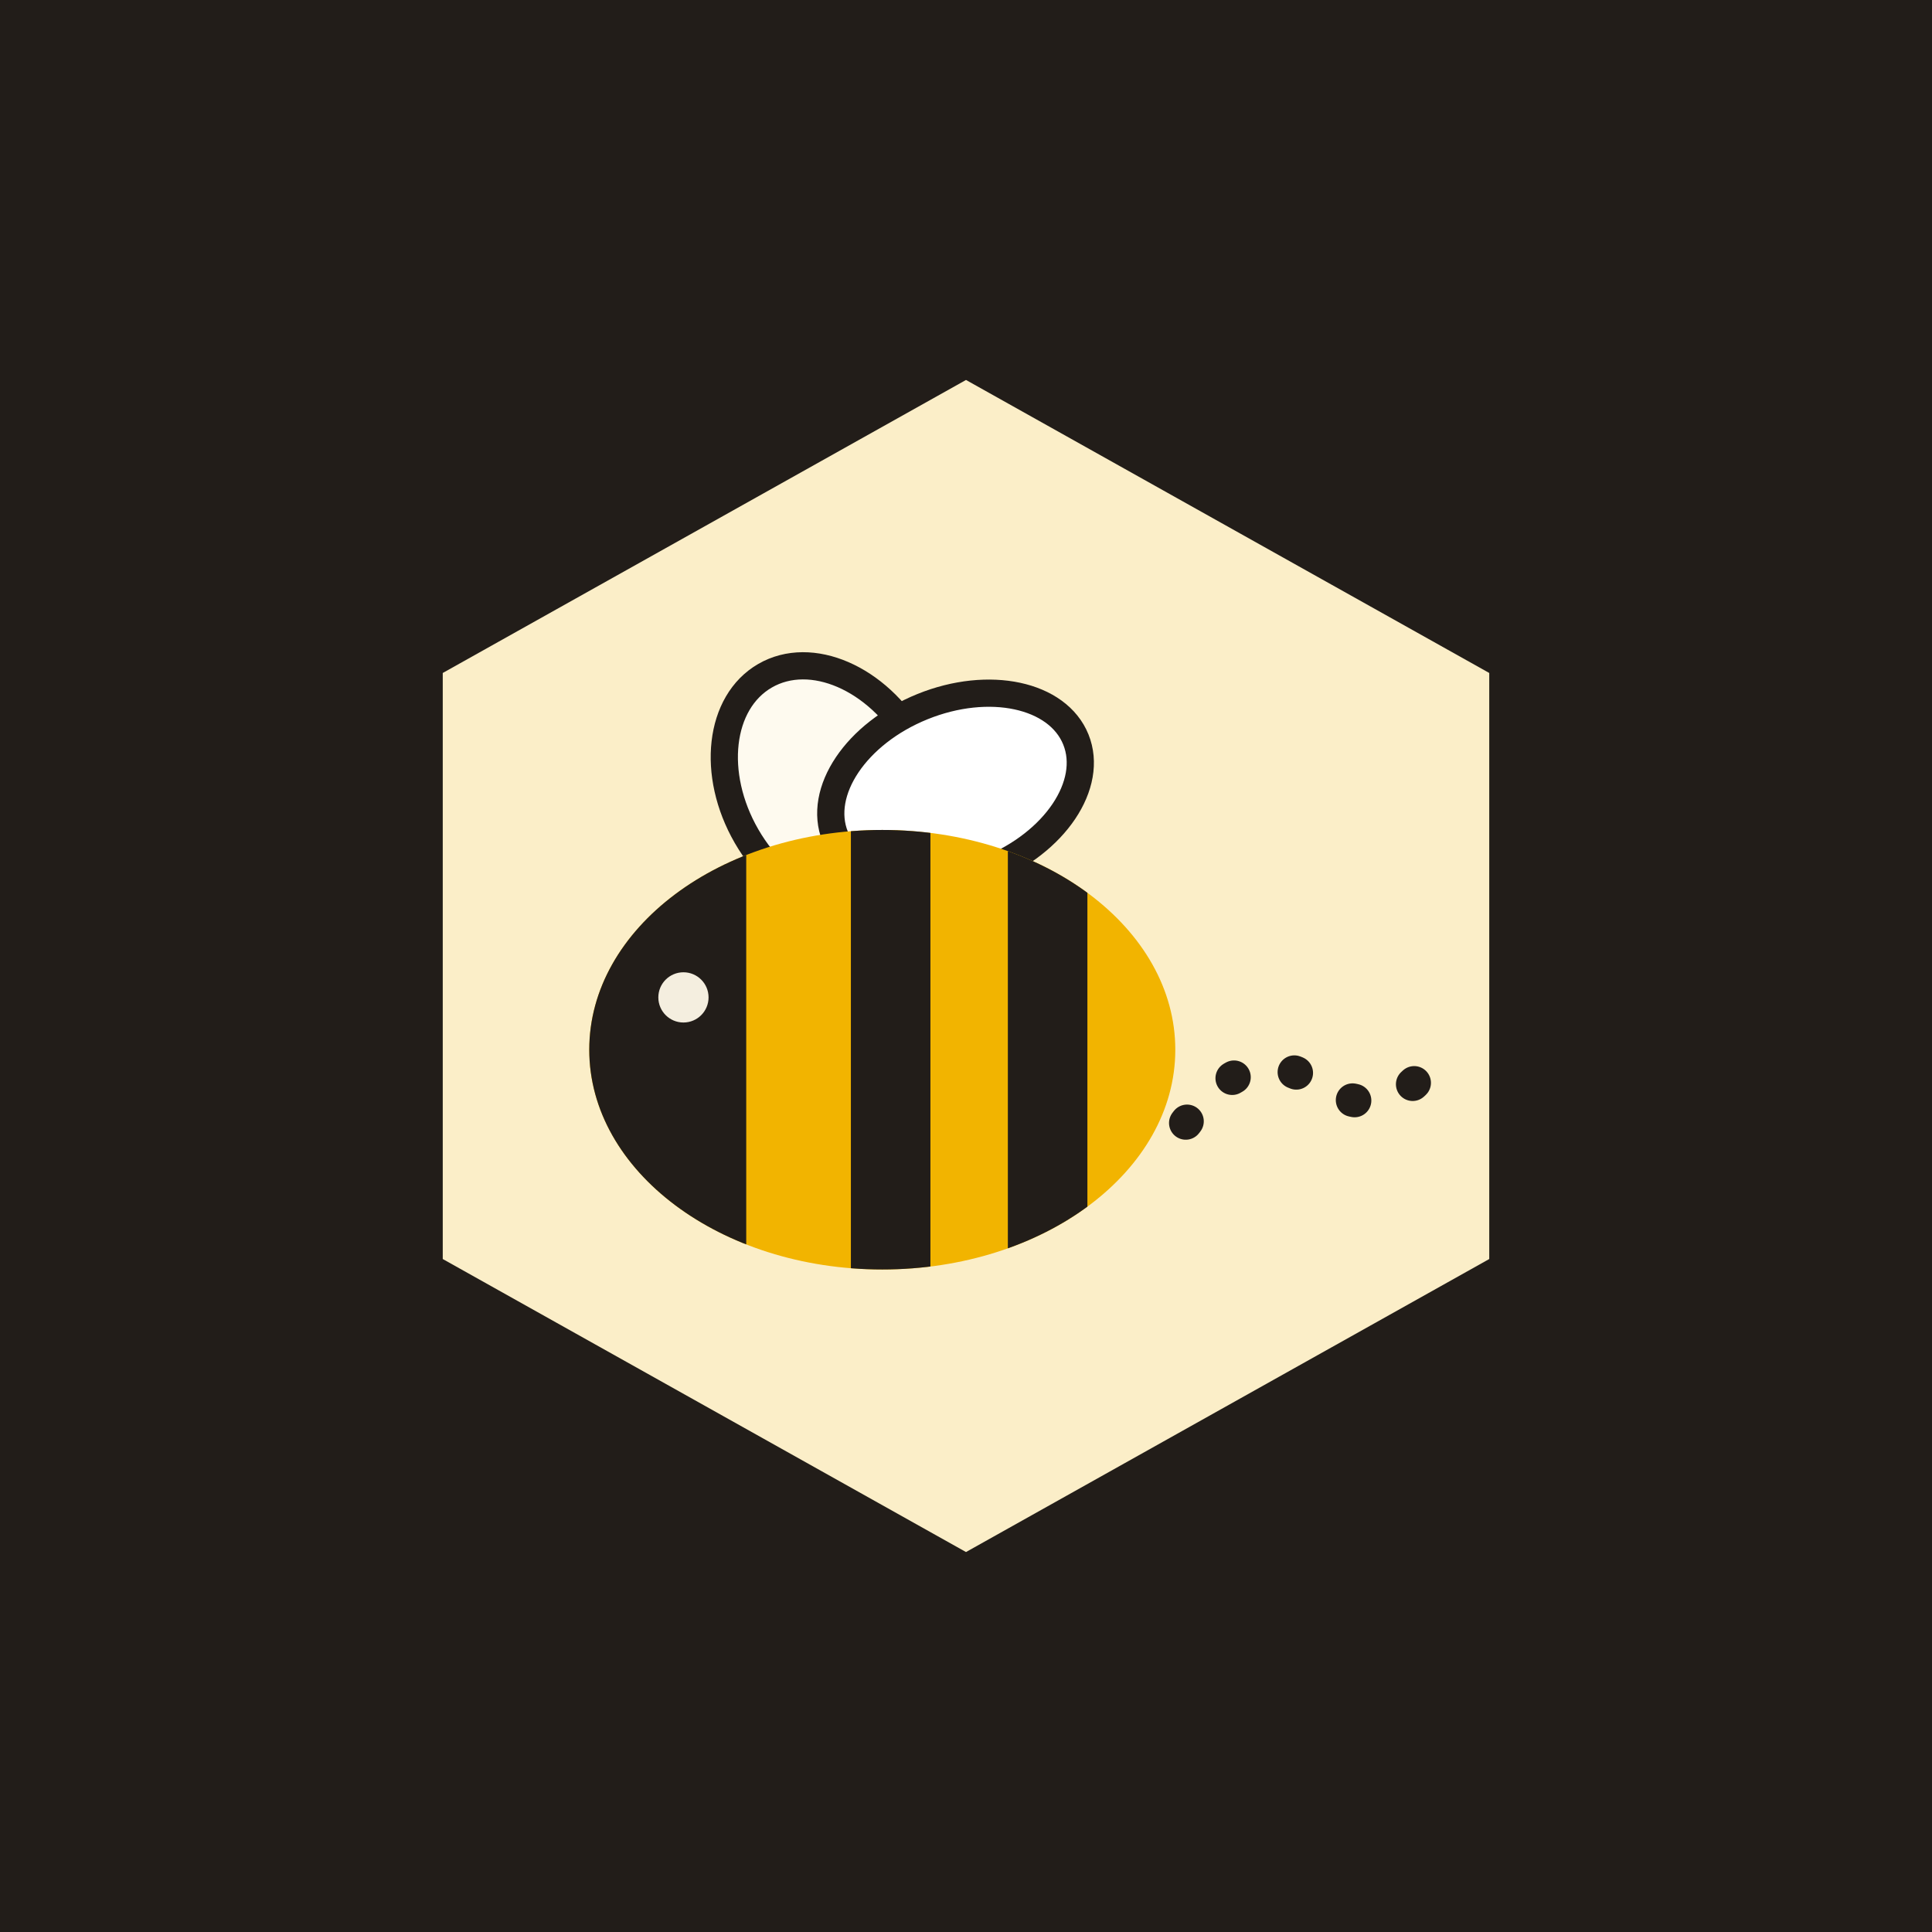
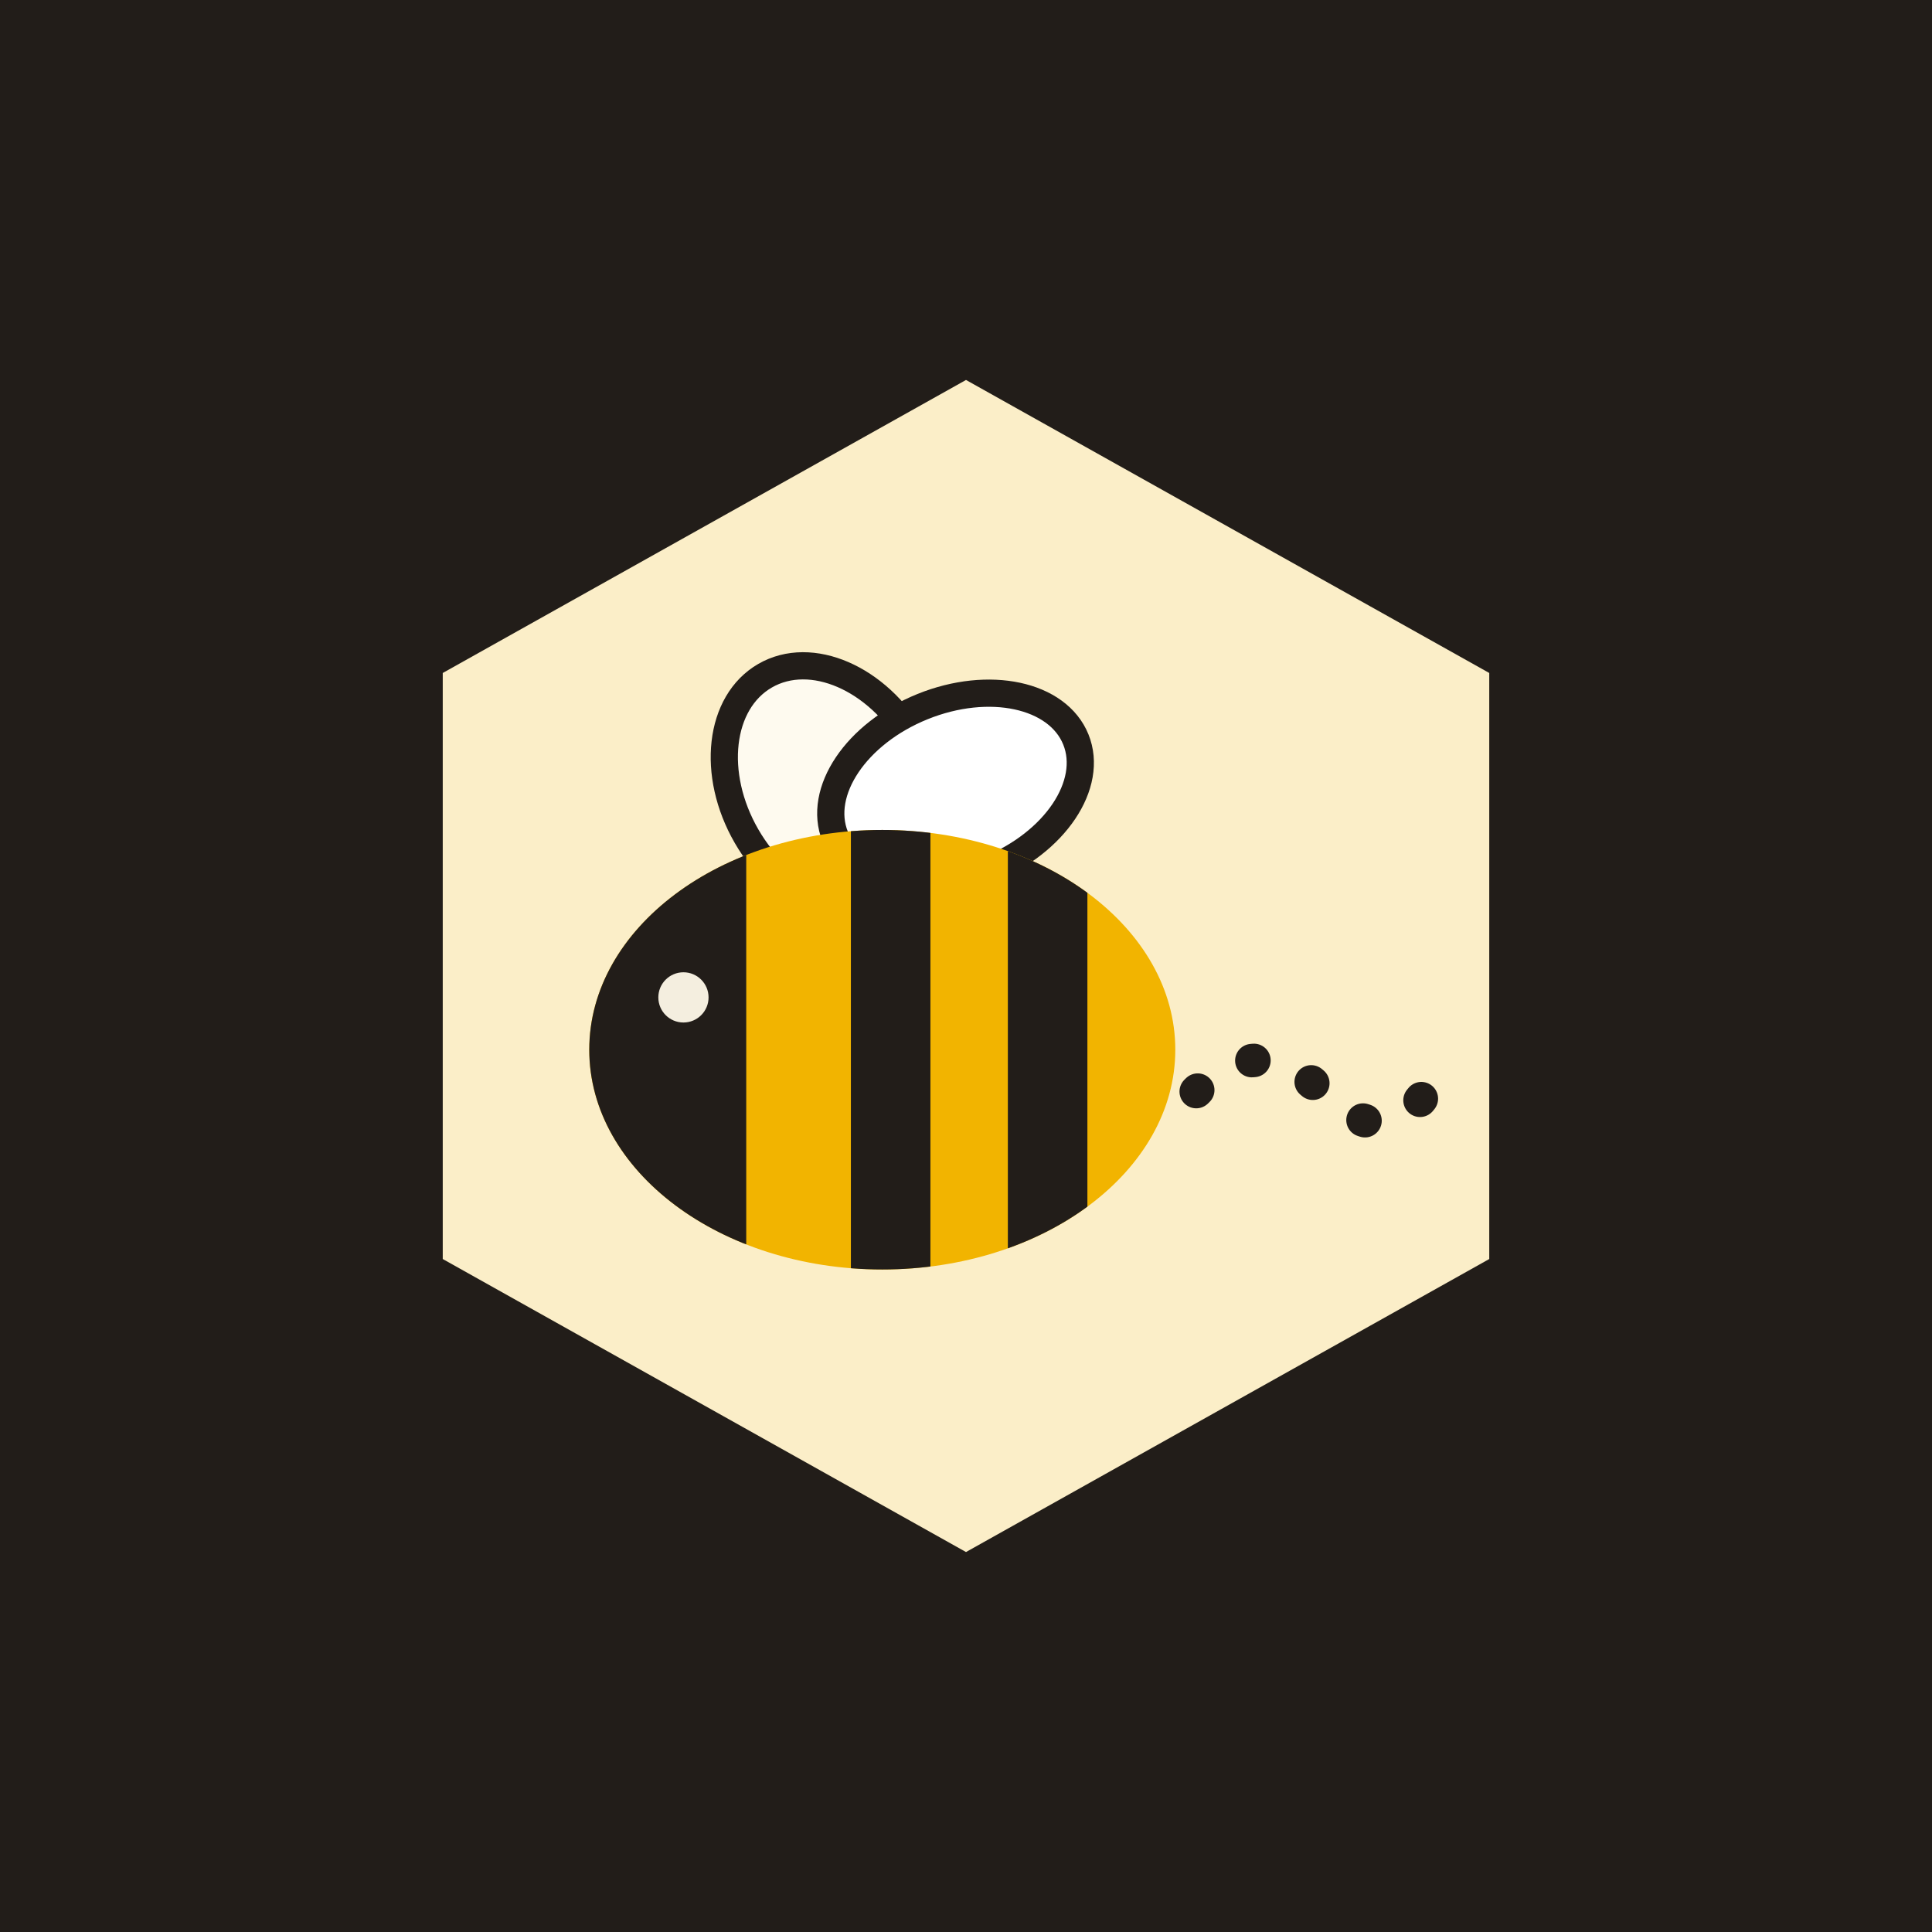
<svg xmlns="http://www.w3.org/2000/svg" viewBox="0 0 60 60">
  <rect width="60" height="60" fill="#221D19" />
  <g transform="translate(10.5 10.5) scale(0.65)">
    <polygon points="30,2 55,16 55,44 30,58 5,44 5,16" fill="#FBEEC8" />
    <clipPath id="bb">
      <ellipse cx="26" cy="34" rx="14" ry="10.5" />
    </clipPath>
-     <path d="M40.5 37.5 q3 -4 6 -2 t5 0" fill="none" stroke="#221D19" stroke-width="1.6" stroke-linecap="round" stroke-dasharray="0.1 3" />
+     <path d="M41 36 q3 -3 6 0 t5 0" fill="none" stroke="#221D19" stroke-width="1.6" stroke-linecap="round" stroke-dasharray="0.1 3" />
    <ellipse cx="23.5" cy="21.5" rx="4.6" ry="6.2" transform="rotate(-30 23.5 21.5)" fill="#FFFFFF" fill-opacity=".7" stroke="#221D19" stroke-width="1.3" />
    <ellipse cx="29.5" cy="21.5" rx="6.2" ry="4.2" transform="rotate(-22 29.5 21.5)" fill="#FFFFFF" stroke="#221D19" stroke-width="1.3" />
    <g clip-path="url(#bb)">
      <rect x="10" y="22" width="32" height="24" fill="#F2B400" />
      <rect x="10" y="22" width="9.5" height="24" fill="#221D19" />
      <rect x="24.5" y="22" width="3.8" height="24" fill="#221D19" />
      <rect x="32" y="22" width="3.8" height="24" fill="#221D19" />
    </g>
    <circle cx="16.5" cy="31.5" r="1.2" fill="#F4EEDF" />
  </g>
</svg>
